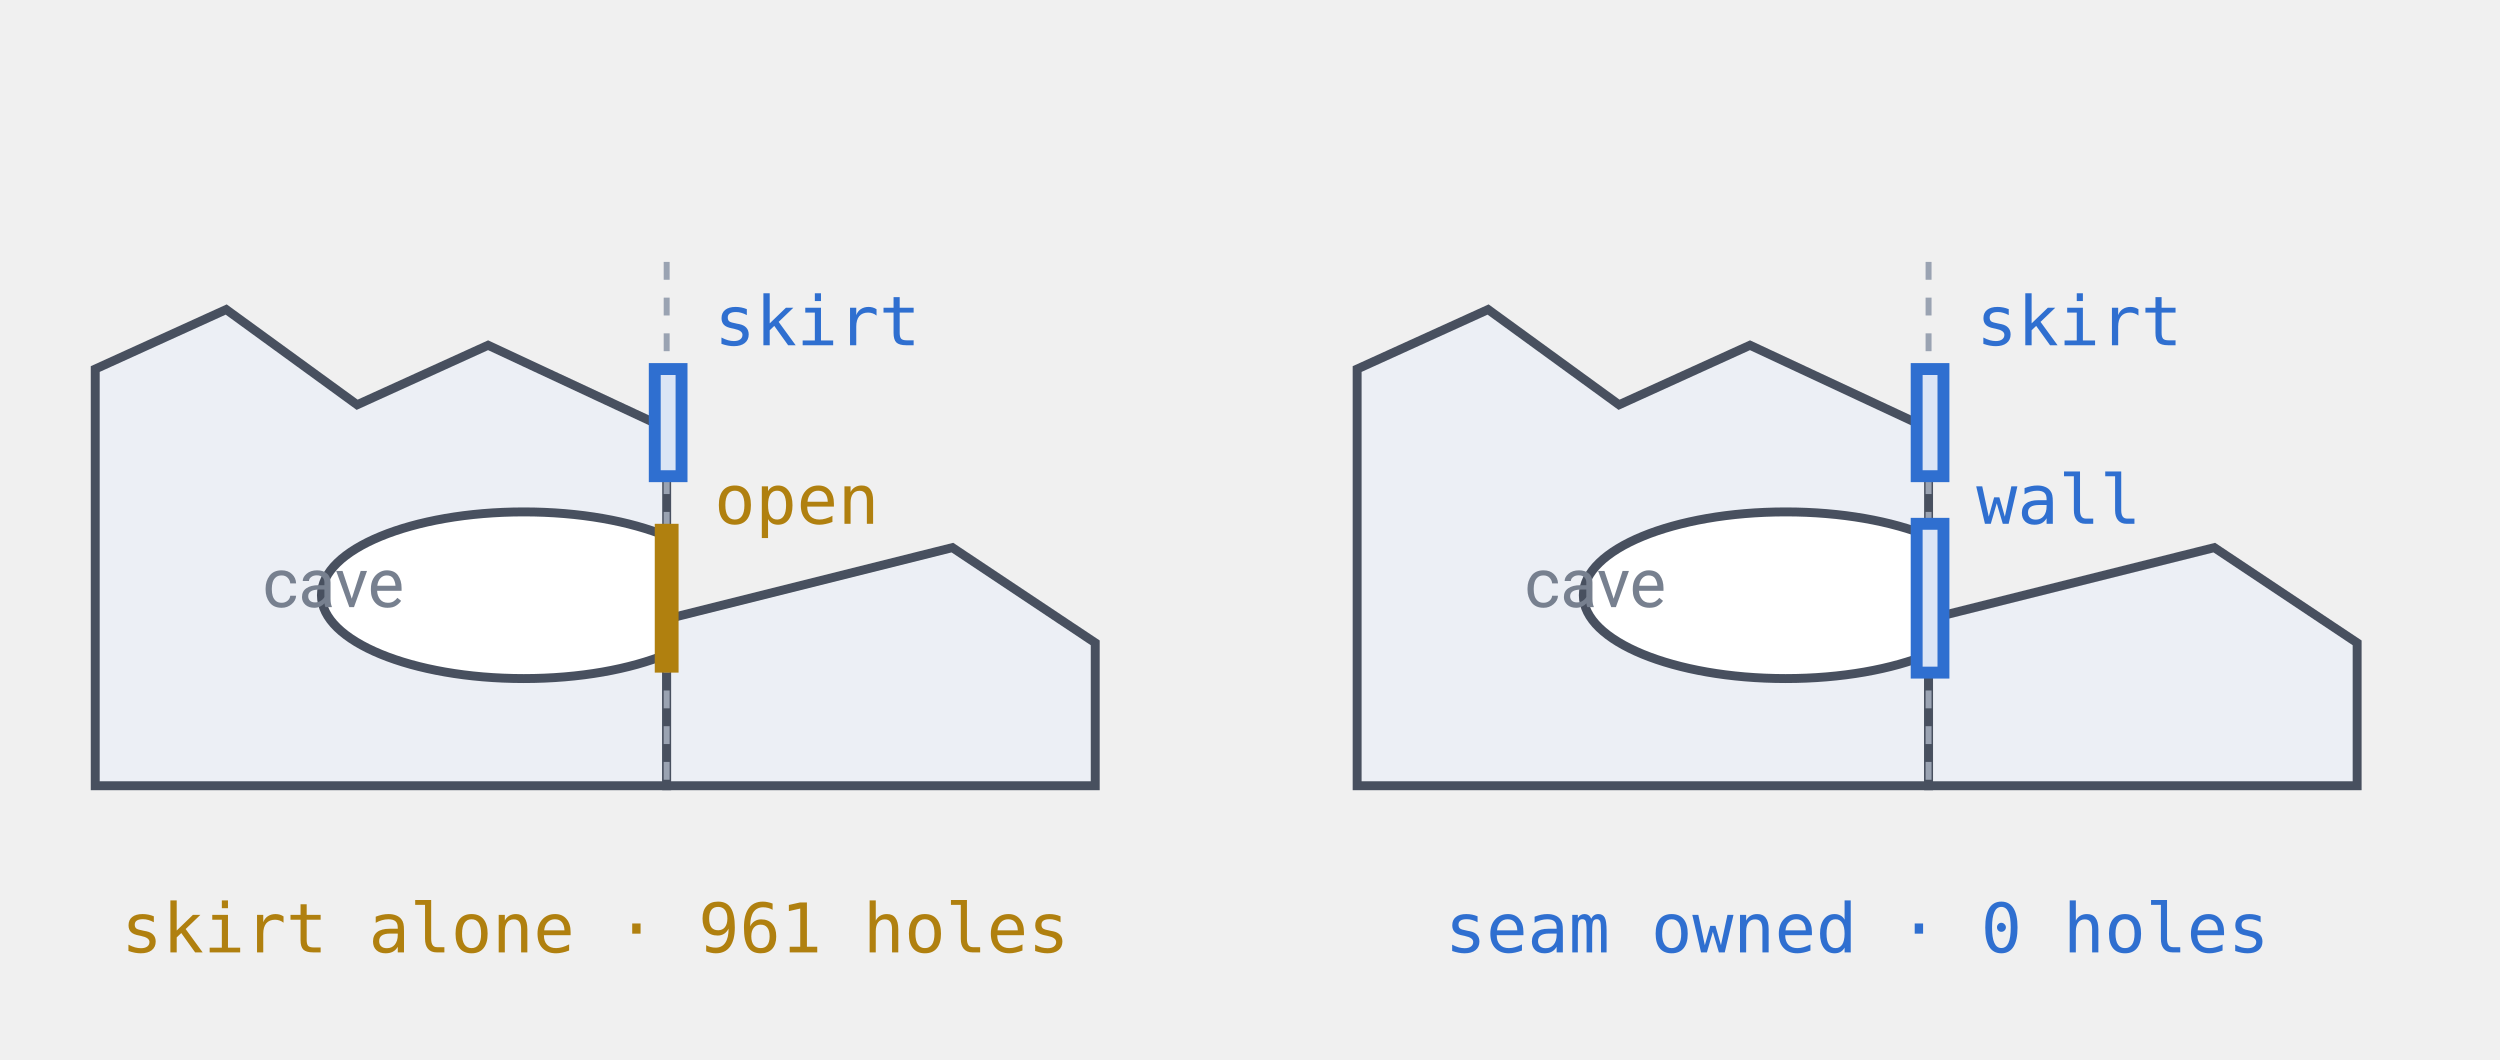
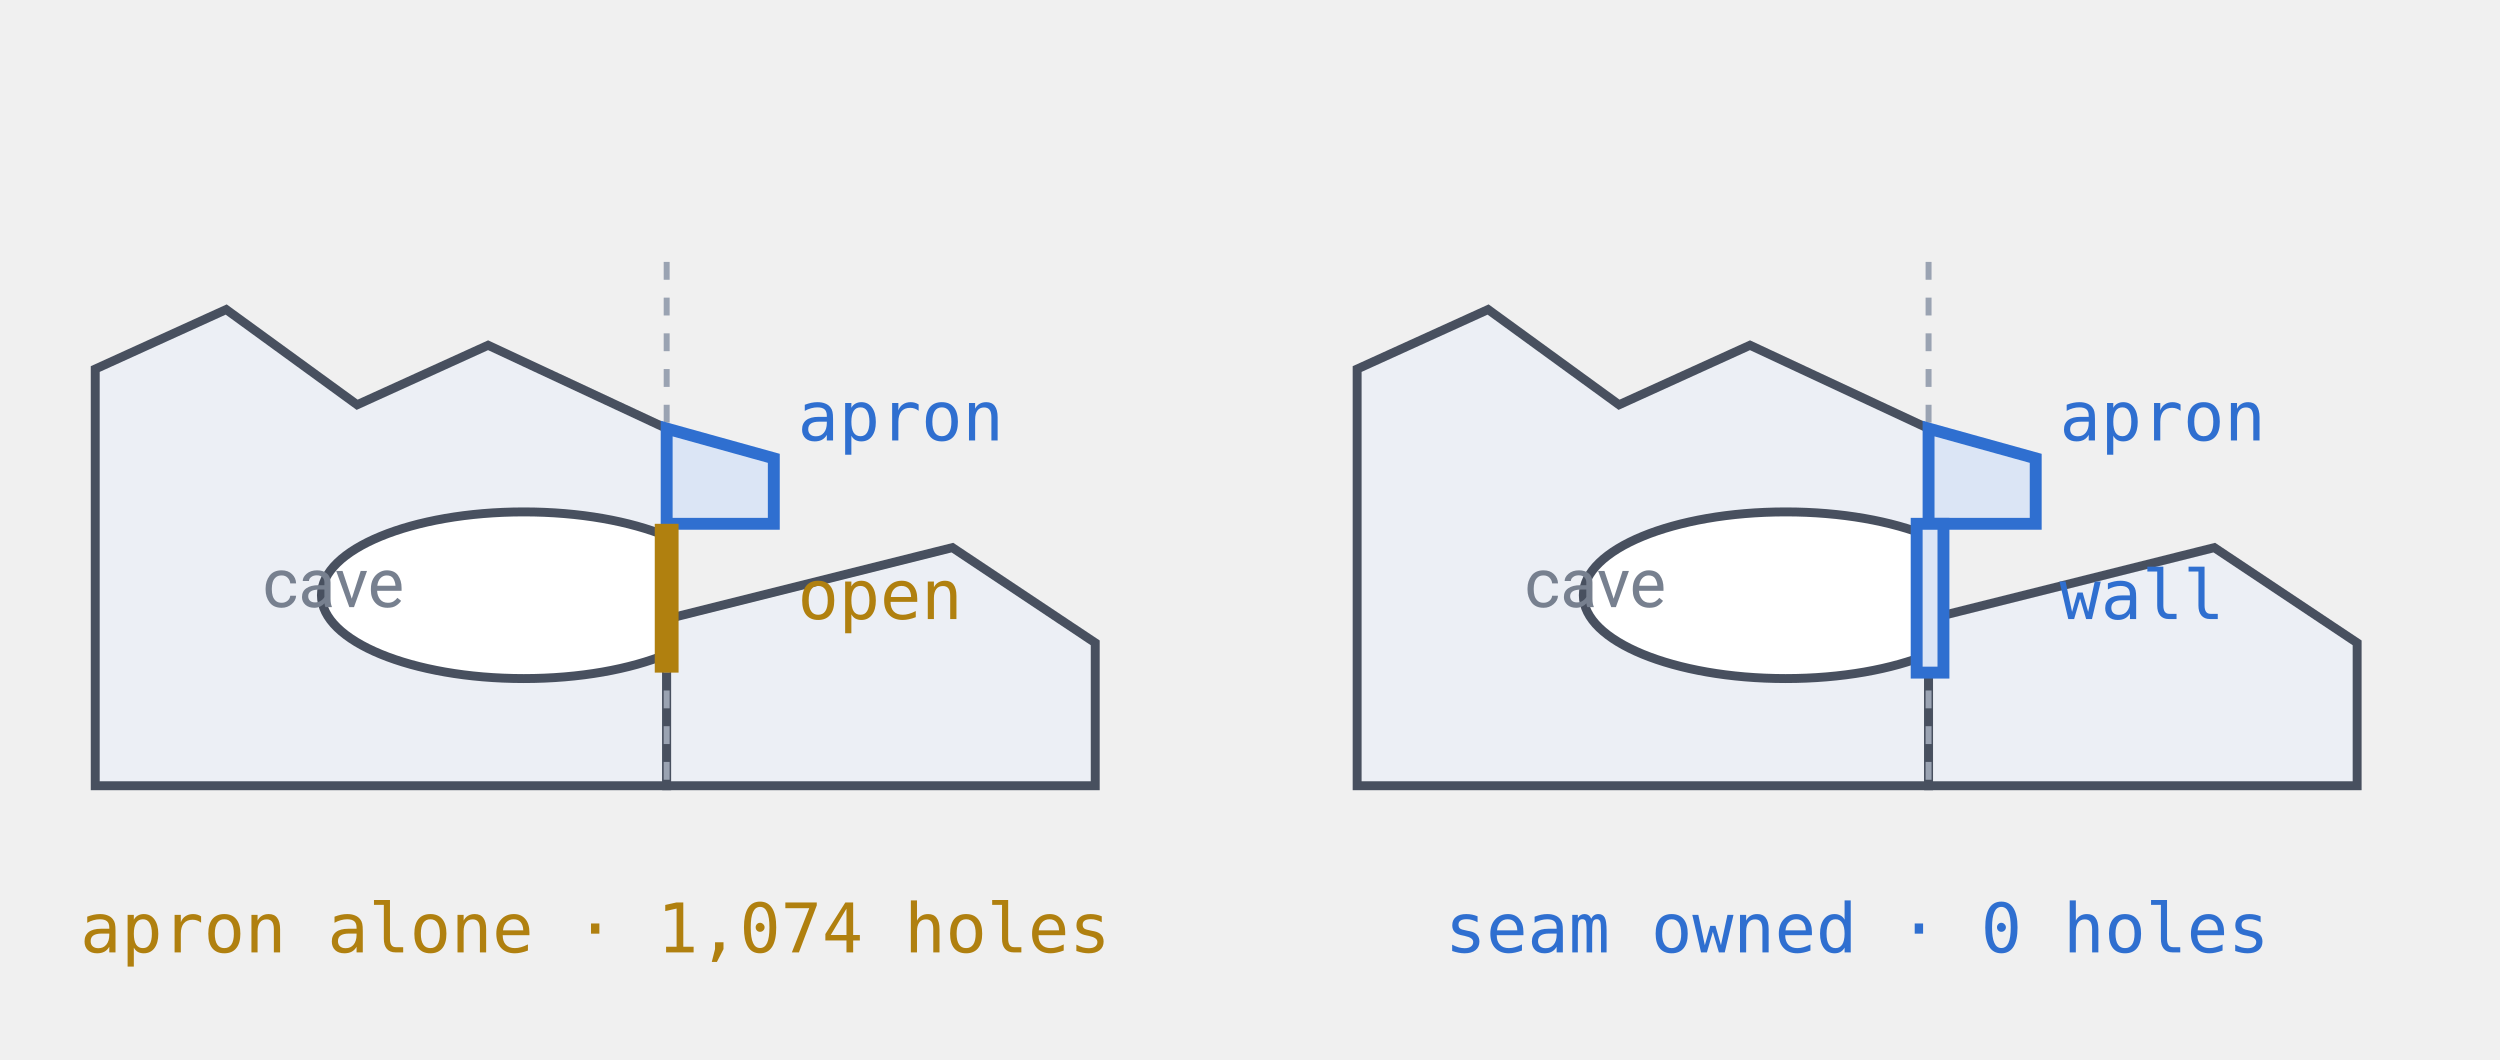
<svg xmlns="http://www.w3.org/2000/svg" viewBox="0 0 420 178" width="420" height="178">
  <style>
  .cf-l{stroke:#9aa3b2;fill:none;stroke-width:1}
  .cf-m{stroke:#48505f;fill:none;stroke-width:1.5}
  .cf-fill{fill:#eceff5;stroke:#48505f;stroke-width:1.5}
  .cf-a{stroke:#2f6fd0;fill:none;stroke-width:2}
  .cf-af{fill:#dbe5f5;stroke:#2f6fd0;stroke-width:2}
  .cf-g{stroke:#b0800f;fill:none;stroke-width:2}
  .cf-gf{fill:#f5ead0;stroke:#b0800f;stroke-width:2}
  .cf-void{fill:#ffffff;stroke:#48505f;stroke-width:1.5}
  text{font-family:ui-sans-serif,-apple-system,"Segoe UI",Roboto,Helvetica,sans-serif;font-size:12px;fill:#39404d}
  text.cf-d{fill:#77808f;font-size:11.5px}
  text.cf-c{font-family:ui-monospace,SFMono-Regular,Menlo,Consolas,monospace;font-size:11.5px;fill:#2f6fd0}
  text.cf-gd{font-family:ui-monospace,SFMono-Regular,Menlo,Consolas,monospace;font-size:11.5px;fill:#b0800f}
  text.cf-big{font-size:14px;font-weight:600}
  @media (prefers-color-scheme:dark){
    .cf-l{stroke:#5c6577} .cf-m{stroke:#aeb6c4} .cf-fill{fill:#1b2333;stroke:#aeb6c4}
    .cf-a{stroke:#6aa2f0} .cf-af{fill:#1a2942;stroke:#6aa2f0}
    .cf-g{stroke:#e0b355} .cf-gf{fill:#2a2210;stroke:#e0b355}
    .cf-void{fill:#0f141d;stroke:#aeb6c4}
    text{fill:#d3d9e4} text.cf-d{fill:#98a1b2} text.cf-c{fill:#6aa2f0} text.cf-gd{fill:#e0b355}
  }
</style>
  <path class="cf-fill" d="M16 62 L38 52 L60 68 L82 58 L112 72 L112 132 L16 132 Z" />
  <path class="cf-fill" d="M112 104 L160 92 L184 108 L184 132 L112 132 Z" />
  <clipPath id="cv16">
    <rect x="16" y="0" width="96" height="160" />
  </clipPath>
  <g clip-path="url(#cv16)">
    <ellipse class="cf-void" cx="88" cy="100" rx="34" ry="14" />
  </g>
  <line class="cf-l" x1="112" y1="44" x2="112" y2="134" stroke-dasharray="3 3" />
-   <rect class="cf-af" x="110" y="62" width="4.5" height="18" />
+   <path class="cf-af" d="M112 72 L130 77 L130 88 L112 88 Z" />
  <line x1="112" y1="88" x2="112" y2="113" stroke="#b0800f" stroke-width="4" />
-   <text class="cf-gd" x="120" y="88">open</text>
-   <text class="cf-c" x="120" y="58">skirt</text>
+   <text class="cf-gd" x="134" y="104">open</text>
+   <text class="cf-c" x="134" y="74">apron</text>
  <text class="cf-d" x="56" y="102" text-anchor="middle">cave</text>
  <path class="cf-fill" d="M228 62 L250 52 L272 68 L294 58 L324 72 L324 132 L228 132 Z" />
  <path class="cf-fill" d="M324 104 L372 92 L396 108 L396 132 L324 132 Z" />
  <clipPath id="cv228">
    <rect x="228" y="0" width="96" height="160" />
  </clipPath>
  <g clip-path="url(#cv228)">
    <ellipse class="cf-void" cx="300" cy="100" rx="34" ry="14" />
  </g>
  <line class="cf-l" x1="324" y1="44" x2="324" y2="134" stroke-dasharray="3 3" />
-   <rect class="cf-af" x="322" y="62" width="4.5" height="18" />
+   <path class="cf-af" d="M324 72 L342 77 L342 88 L324 88 Z" />
  <rect class="cf-af" x="322" y="88" width="4.5" height="25" />
-   <text class="cf-c" x="332" y="88">wall</text>
-   <text class="cf-c" x="332" y="58">skirt</text>
+   <text class="cf-c" x="346" y="104">wall</text>
+   <text class="cf-c" x="346" y="74">apron</text>
  <text class="cf-d" x="268" y="102" text-anchor="middle">cave</text>
-   <text class="cf-gd" x="100" y="160" text-anchor="middle">skirt alone · 961 holes</text>
+   <text class="cf-gd" x="100" y="160" text-anchor="middle">apron alone · 1,074 holes</text>
  <text class="cf-c" x="312" y="160" text-anchor="middle">seam owned · 0 holes</text>
</svg>
